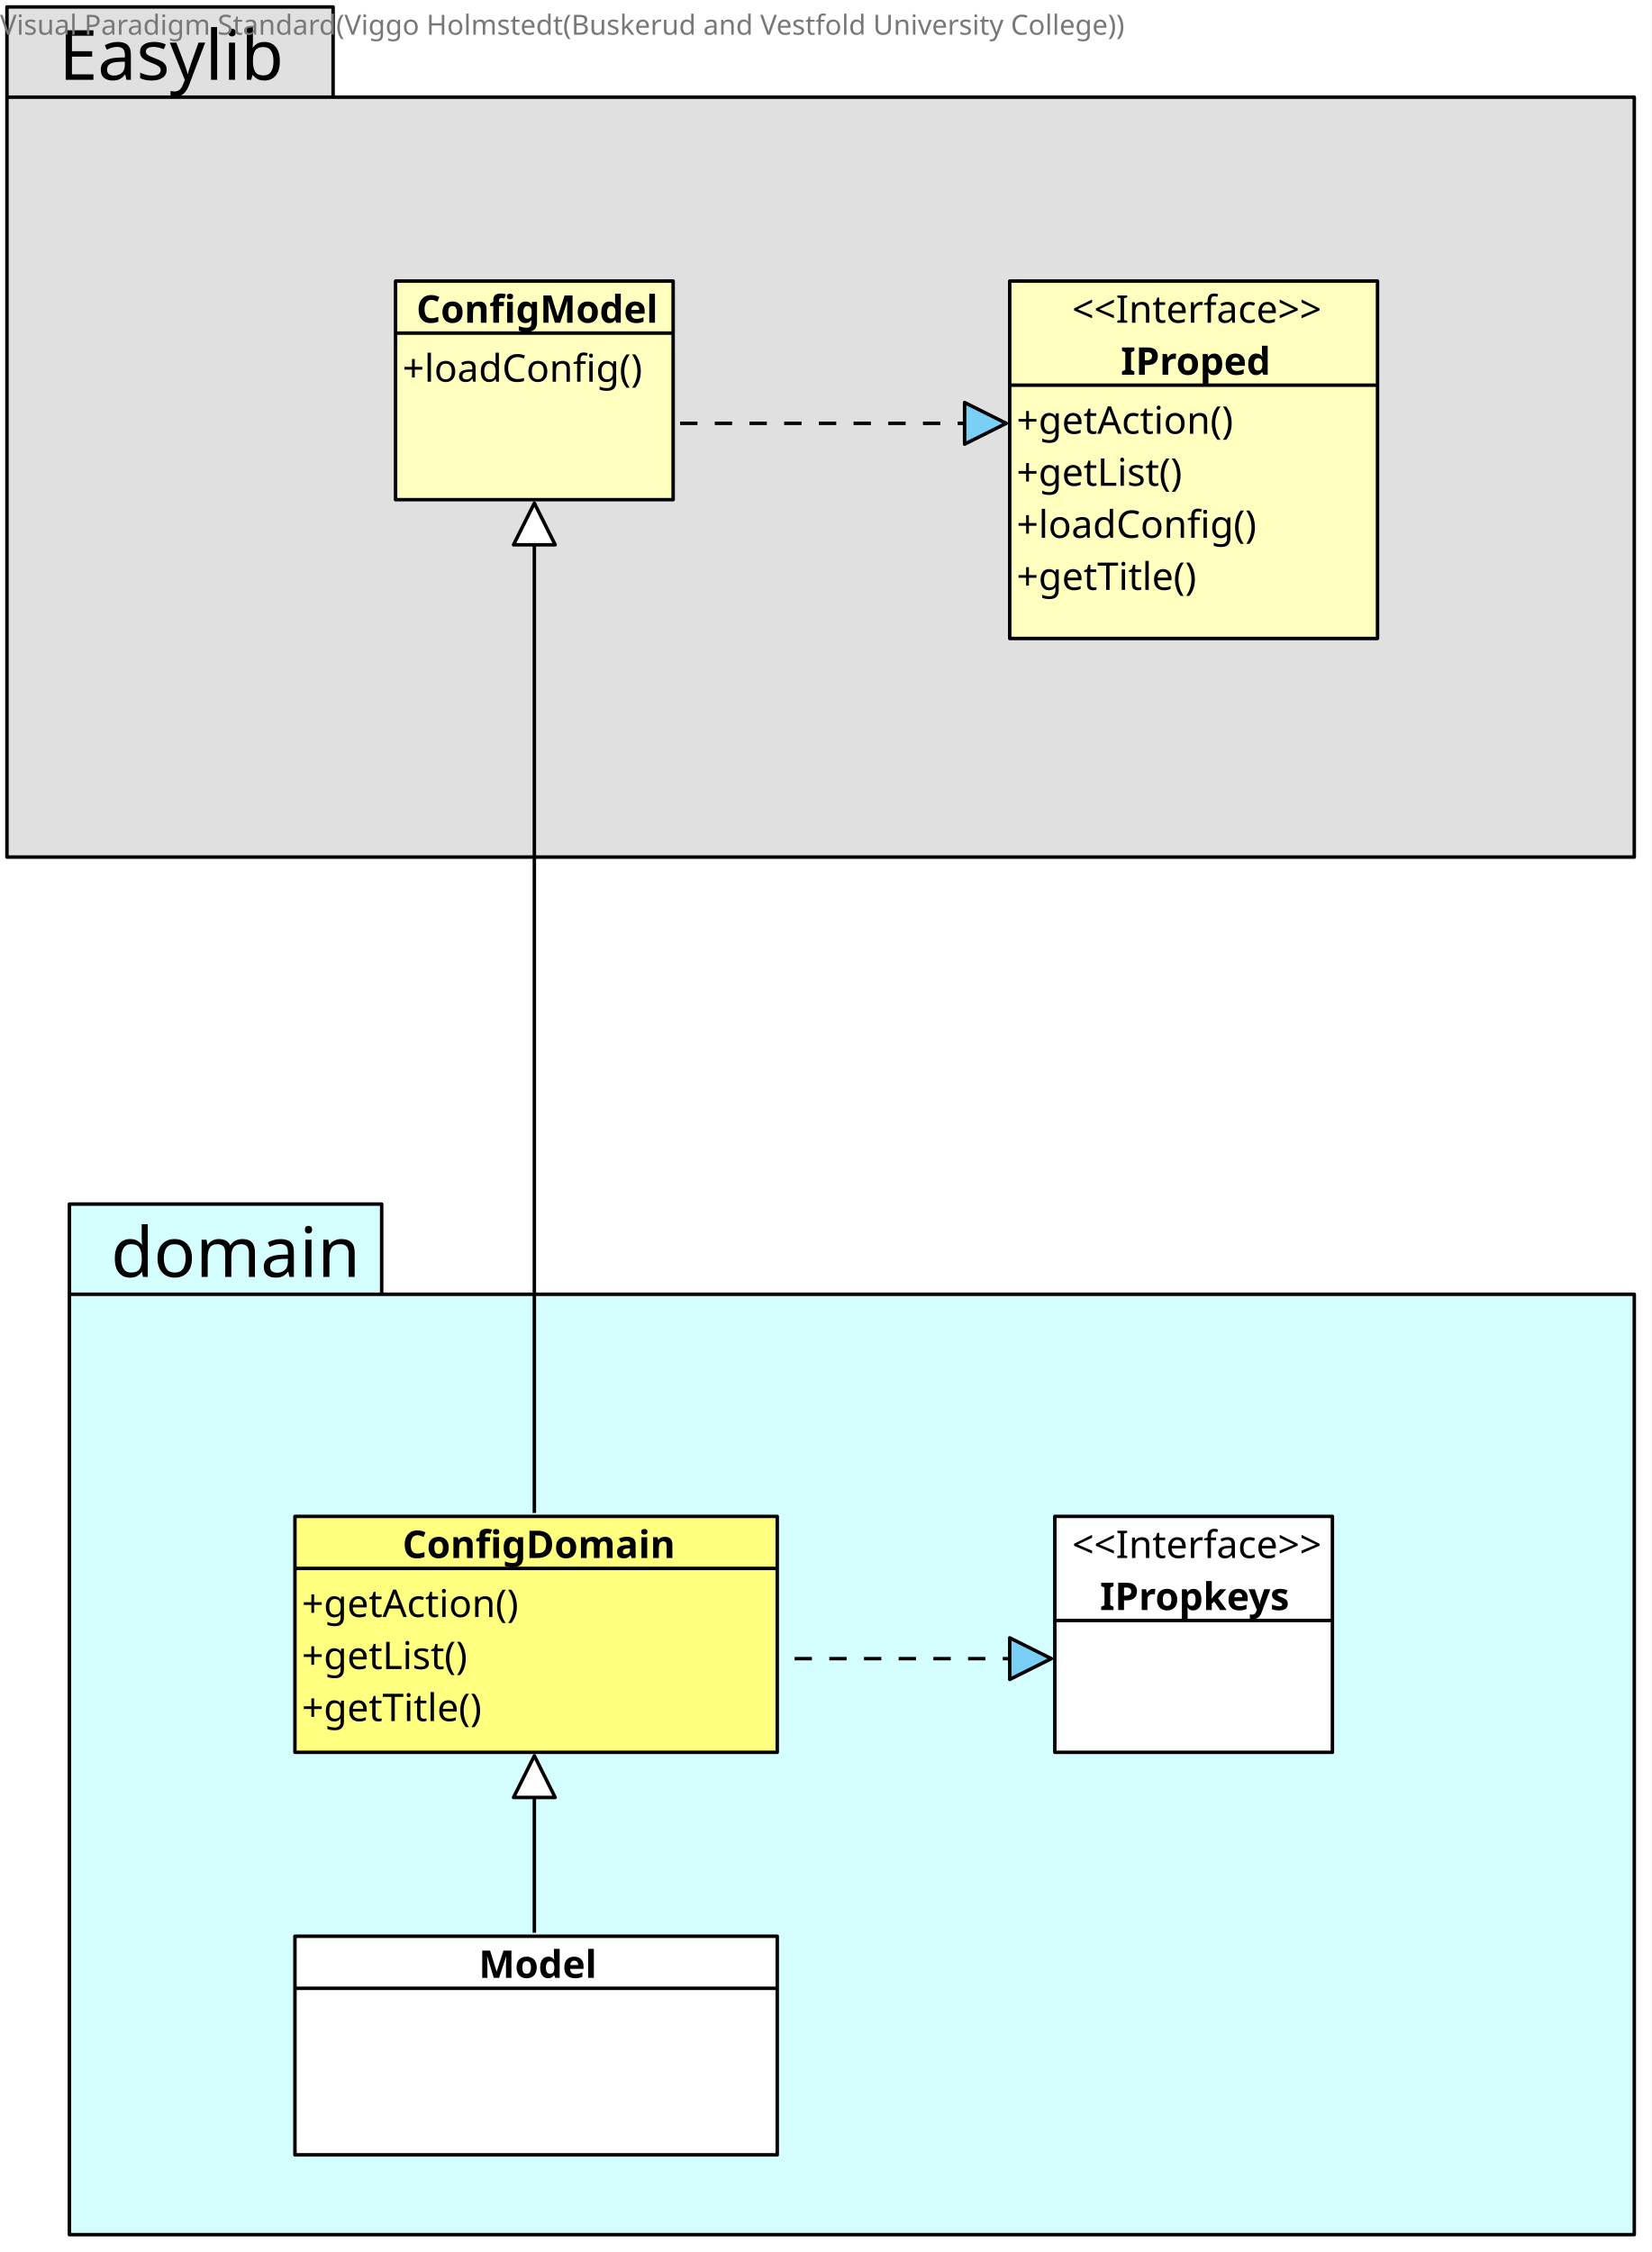
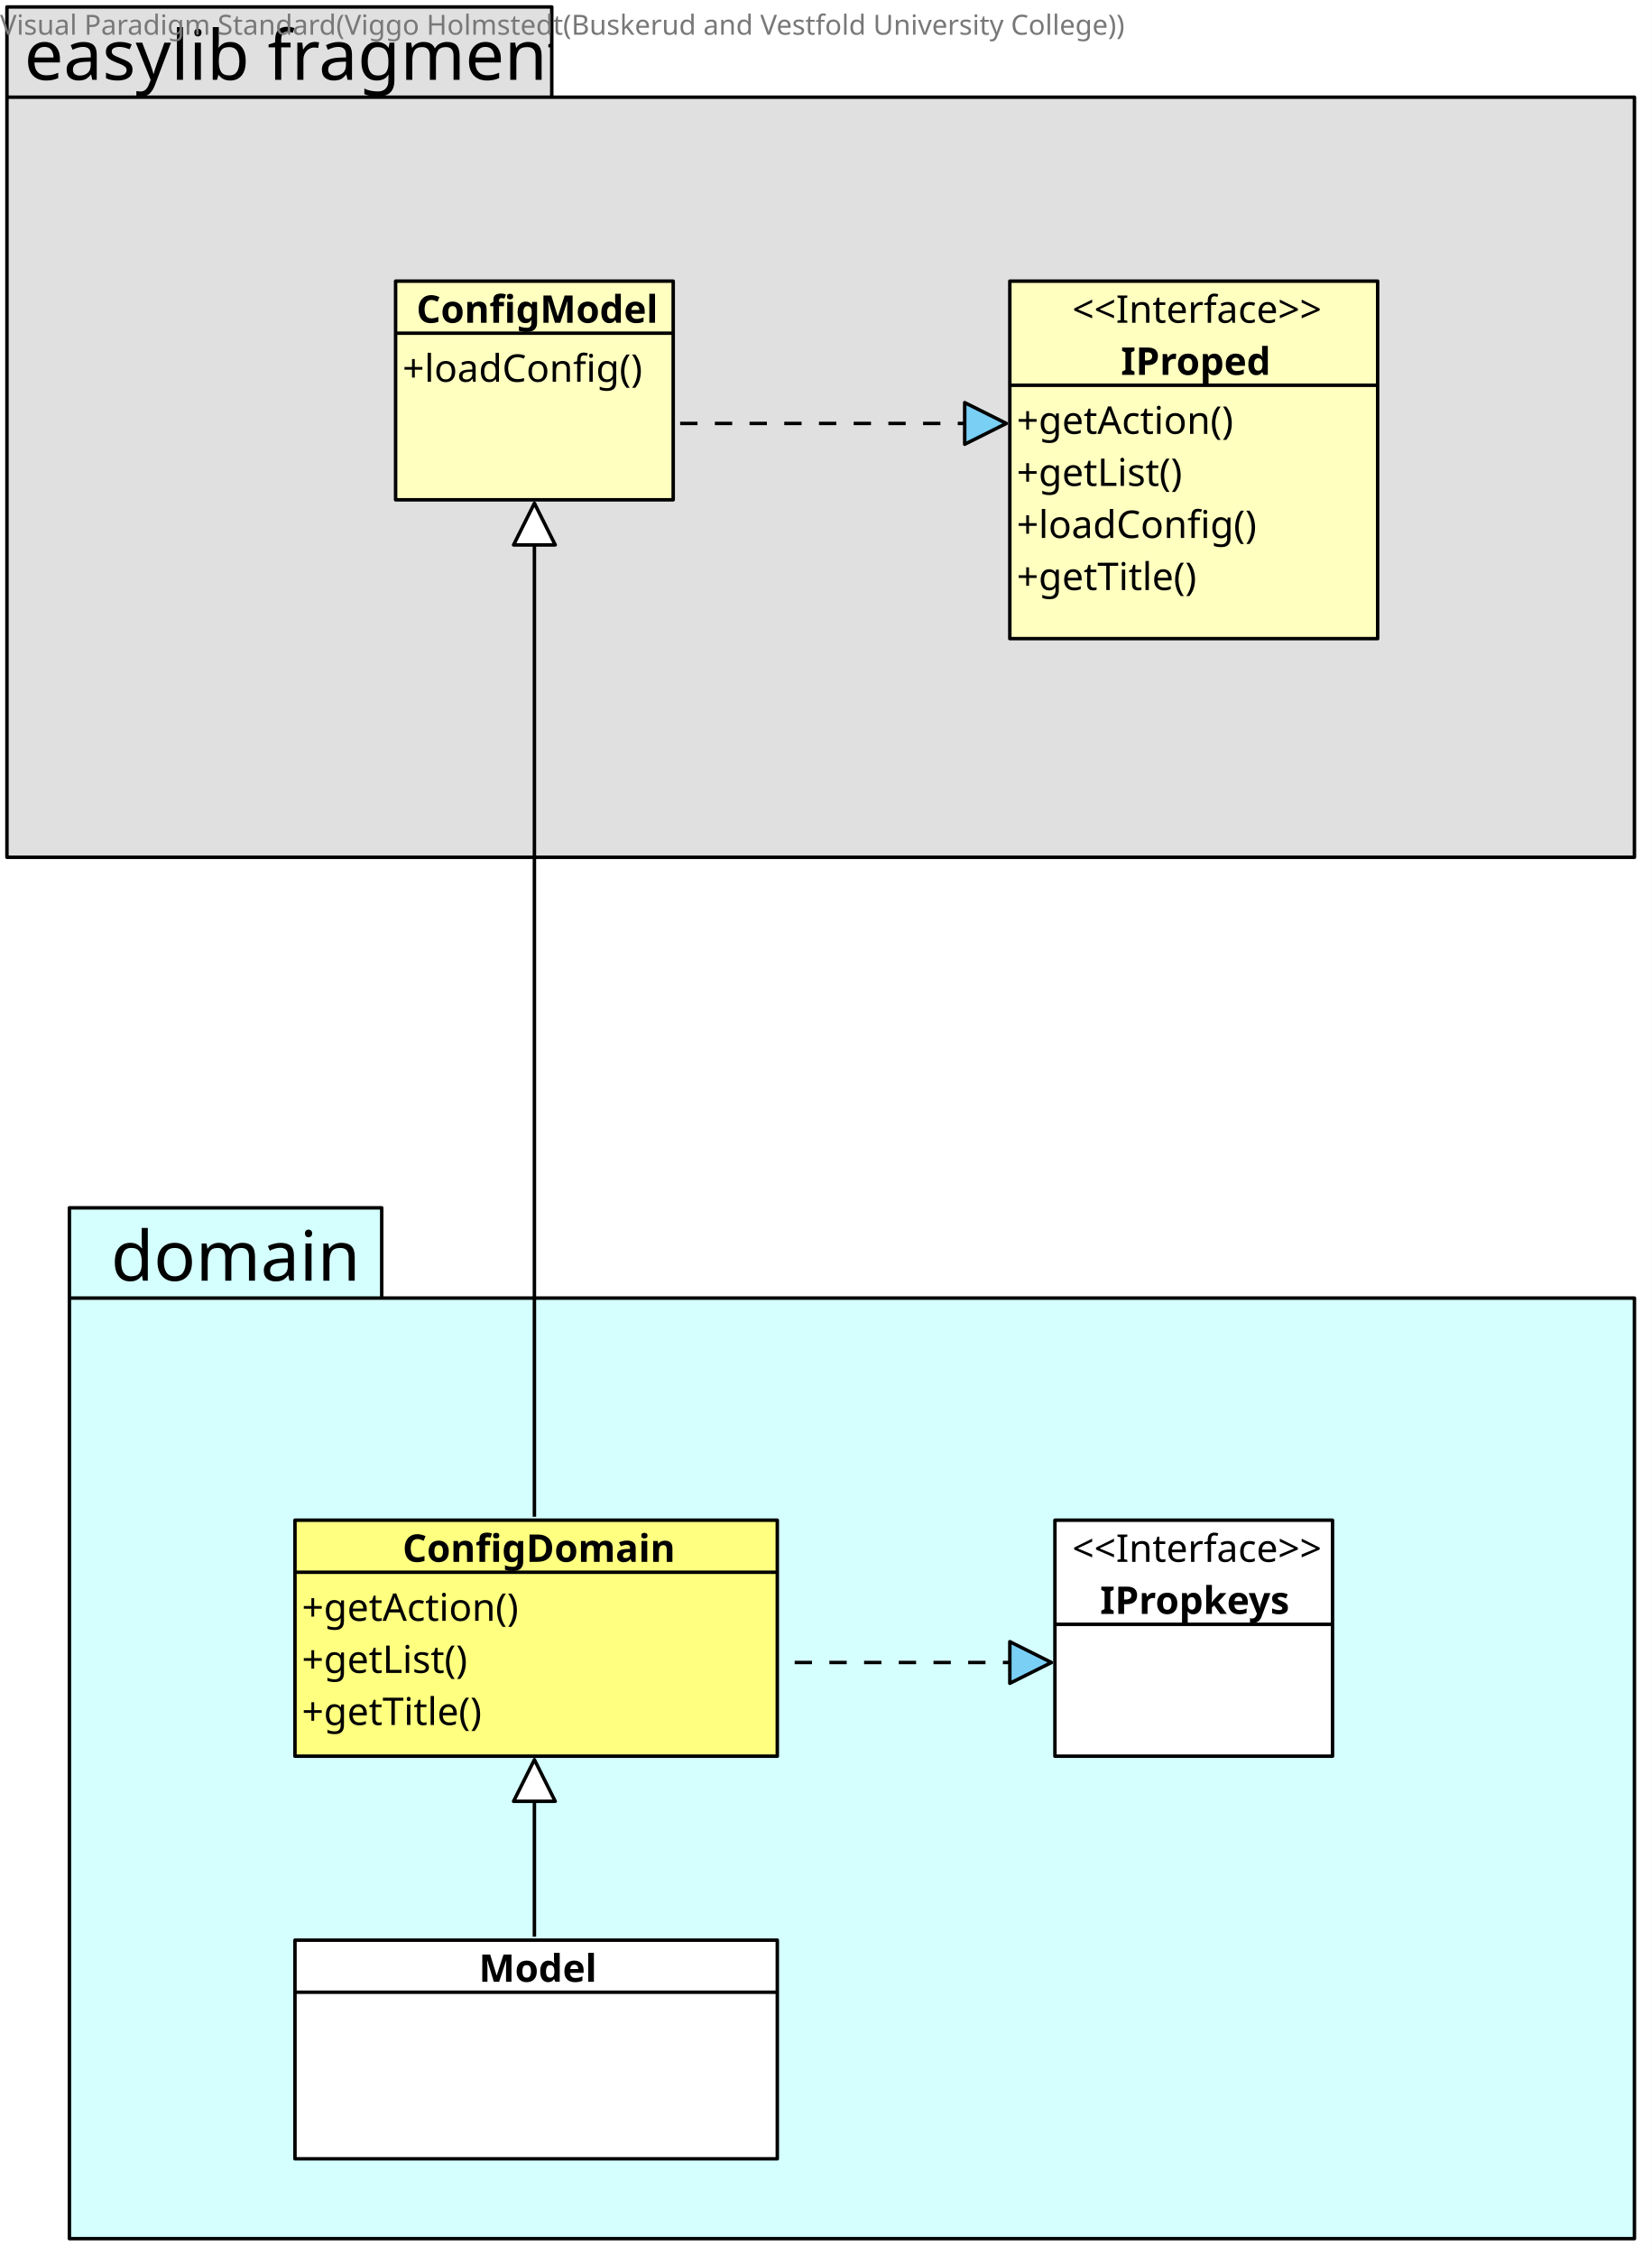
- <svg xmlns="http://www.w3.org/2000/svg" fill-opacity="0" color-rendering="auto" color-interpolation="auto" text-rendering="auto" stroke="rgb(0,0,0)" stroke-linecap="square" width="476" stroke-miterlimit="10" shape-rendering="auto" stroke-opacity="0" fill="rgb(0,0,0)" stroke-dasharray="none" font-weight="normal" stroke-width="1" height="649" font-family="'Dialog'" font-style="normal" stroke-linejoin="miter" font-size="12px" stroke-dashoffset="0" image-rendering="auto">
+ <svg xmlns="http://www.w3.org/2000/svg" fill-opacity="0" color-rendering="auto" color-interpolation="auto" text-rendering="auto" stroke="rgb(0,0,0)" stroke-linecap="square" width="476" stroke-miterlimit="10" shape-rendering="auto" stroke-opacity="0" fill="rgb(0,0,0)" stroke-dasharray="none" font-weight="normal" stroke-width="1" height="650" font-family="'Dialog'" font-style="normal" stroke-linejoin="miter" font-size="12px" stroke-dashoffset="0" image-rendering="auto">
  <defs id="genericDefs" />
  <g>
    <defs id="defs1">
      <clipPath clipPathUnits="userSpaceOnUse" id="clipPath1">
        <path d="M-7 -7 L481 -7 L481 257 L-7 257 L-7 -7 Z" />
      </clipPath>
      <clipPath clipPathUnits="userSpaceOnUse" id="clipPath2">
-         <path d="M0 0 L0 26 L94 26 L94 0 Z" />
+         <path d="M0 0 L0 26 L157 26 L157 0 Z" />
      </clipPath>
      <clipPath clipPathUnits="userSpaceOnUse" id="clipPath3">
        <path d="M-7 -7 L117 -7 L117 114 L-7 114 L-7 -7 Z" />
      </clipPath>
      <clipPath clipPathUnits="userSpaceOnUse" id="clipPath4">
+         <path d="M0 0 L0 73 L106 73 L106 0 Z" />
+       </clipPath>
+       <clipPath clipPathUnits="userSpaceOnUse" id="clipPath5">
        <path d="M0 0 L0 30 L106 30 L106 0 Z" />
-       </clipPath>
-       <clipPath clipPathUnits="userSpaceOnUse" id="clipPath5">
-         <path d="M0 0 L0 73 L106 73 L106 0 Z" />
      </clipPath>
      <clipPath clipPathUnits="userSpaceOnUse" id="clipPath6">
        <path d="M-7 -7 L463 -7 L463 309 L-7 309 L-7 -7 Z" />
      </clipPath>
      <clipPath clipPathUnits="userSpaceOnUse" id="clipPath7">
        <path d="M0 0 L0 26 L90 26 L90 0 Z" />
      </clipPath>
      <clipPath clipPathUnits="userSpaceOnUse" id="clipPath8">
        <path d="M-7 -7 L91 -7 L91 74 L-7 74 L-7 -7 Z" />
      </clipPath>
      <clipPath clipPathUnits="userSpaceOnUse" id="clipPath9">
        <path d="M0 0 L0 48 L80 48 L80 0 Z" />
      </clipPath>
      <clipPath clipPathUnits="userSpaceOnUse" id="clipPath10">
        <path d="M0 0 L0 15 L80 15 L80 0 Z" />
      </clipPath>
      <clipPath clipPathUnits="userSpaceOnUse" id="clipPath11">
        <path d="M-7 -7 L91 -7 L91 79 L-7 79 L-7 -7 Z" />
      </clipPath>
      <clipPath clipPathUnits="userSpaceOnUse" id="clipPath12">
        <path d="M0 0 L0 38 L80 38 L80 0 Z" />
      </clipPath>
      <clipPath clipPathUnits="userSpaceOnUse" id="clipPath13">
        <path d="M0 0 L0 30 L80 30 L80 0 Z" />
      </clipPath>
      <clipPath clipPathUnits="userSpaceOnUse" id="clipPath14">
        <path d="M-7 -7 L150 -7 L150 79 L-7 79 L-7 -7 Z" />
      </clipPath>
      <clipPath clipPathUnits="userSpaceOnUse" id="clipPath15">
        <path d="M0 0 L0 53 L139 53 L139 0 Z" />
      </clipPath>
      <clipPath clipPathUnits="userSpaceOnUse" id="clipPath16">
        <path d="M0 0 L0 15 L139 15 L139 0 Z" />
      </clipPath>
      <clipPath clipPathUnits="userSpaceOnUse" id="clipPath17">
        <path d="M-7 -7 L150 -7 L150 74 L-7 74 L-7 -7 Z" />
      </clipPath>
      <clipPath clipPathUnits="userSpaceOnUse" id="clipPath18">
        <path d="M0 0 L0 48 L139 48 L139 0 Z" />
      </clipPath>
      <clipPath clipPathUnits="userSpaceOnUse" id="clipPath19">
-         <path d="M0 0 L104 0 L104 395 L0 395 L0 0 Z" />
+         <path d="M0 0 L104 0 L104 396 L0 396 L0 0 Z" />
      </clipPath>
      <clipPath clipPathUnits="userSpaceOnUse" id="clipPath20">
-         <path d="M0 0 L0 395 L104 395 L104 0 Z" />
+         <path d="M0 0 L0 396 L104 396 L104 0 Z" />
      </clipPath>
      <clipPath clipPathUnits="userSpaceOnUse" id="clipPath21">
        <path d="M0 0 L182 0 L182 104 L0 104 L0 0 Z" />
      </clipPath>
      <clipPath clipPathUnits="userSpaceOnUse" id="clipPath22">
        <path d="M0 0 L0 104 L182 104 L182 0 Z" />
      </clipPath>
      <clipPath clipPathUnits="userSpaceOnUse" id="clipPath23">
        <path d="M0 0 L104 0 L104 155 L0 155 L0 0 Z" />
      </clipPath>
      <clipPath clipPathUnits="userSpaceOnUse" id="clipPath24">
        <path d="M0 0 L0 155 L104 155 L104 0 Z" />
      </clipPath>
      <clipPath clipPathUnits="userSpaceOnUse" id="clipPath25">
        <path d="M0 0 L199 0 L199 104 L0 104 L0 0 Z" />
      </clipPath>
      <clipPath clipPathUnits="userSpaceOnUse" id="clipPath26">
        <path d="M0 0 L0 104 L199 104 L199 0 Z" />
      </clipPath>
    </defs>
    <g fill="white" text-rendering="geometricPrecision" fill-opacity="1" stroke-opacity="1" stroke="white">
-       <rect x="0" width="476" height="649" y="0" stroke="none" />
+       <rect x="0" width="476" height="650" y="0" stroke="none" />
    </g>
    <g font-size="20px" transform="translate(2,2)" fill-opacity="1" fill="rgb(224,224,224)" text-rendering="geometricPrecision" image-rendering="optimizeQuality" font-family="sans-serif" stroke="rgb(224,224,224)" stroke-opacity="1">
-       <rect x="0" width="94" height="26" y="0" clip-path="url(#clipPath1)" stroke="none" />
+       <rect x="0" width="157" height="26" y="0" clip-path="url(#clipPath1)" stroke="none" />
      <rect x="0" width="469" height="219" y="26" clip-path="url(#clipPath1)" stroke="none" />
    </g>
    <g stroke-linecap="butt" font-size="20px" transform="translate(2,2)" fill-opacity="1" fill="black" text-rendering="geometricPrecision" image-rendering="optimizeQuality" font-family="sans-serif" stroke-linejoin="round" stroke="black" stroke-opacity="1" stroke-miterlimit="0">
-       <path fill="none" d="M0 26 L469 26 L469 245 L0 245 L0 0 L94 0 L94 26" clip-path="url(#clipPath1)" />
+       <path fill="none" d="M0 26 L469 26 L469 245 L0 245 L0 0 L157 0 L157 26" clip-path="url(#clipPath1)" />
    </g>
    <g font-size="20px" transform="translate(2,2)" fill-opacity="1" fill="black" text-rendering="geometricPrecision" image-rendering="optimizeQuality" font-family="sans-serif" stroke="black" stroke-opacity="1">
-       <text x="15" xml:space="preserve" y="21" clip-path="url(#clipPath2)" stroke="none">Easylib</text>
+       <text x="5" xml:space="preserve" y="21" clip-path="url(#clipPath2)" stroke="none">easylib fragment</text>
    </g>
    <g font-size="11px" transform="translate(291,81)" fill-opacity="1" fill="rgb(255,255,192)" text-rendering="geometricPrecision" image-rendering="optimizeQuality" font-family="sans-serif" stroke="rgb(255,255,192)" font-weight="bold" stroke-opacity="1">
      <rect x="0" width="106" height="103" y="0" clip-path="url(#clipPath3)" stroke="none" />
    </g>
    <g fill-opacity="1" text-rendering="geometricPrecision" stroke="black" stroke-linecap="butt" transform="translate(291,81)" stroke-miterlimit="0" stroke-opacity="1" fill="black" font-weight="bold" font-family="sans-serif" stroke-linejoin="round" font-size="11px" image-rendering="optimizeQuality">
      <rect fill="none" x="0" width="106" height="103" y="0" clip-path="url(#clipPath3)" />
      <line y2="30" fill="none" x1="0" clip-path="url(#clipPath3)" x2="106" y1="30" />
    </g>
+     <g font-size="11px" transform="matrix(1,0,0,1,291,111)" fill-opacity="1" fill="black" text-rendering="geometricPrecision" image-rendering="optimizeQuality" font-family="sans-serif" stroke="black" stroke-opacity="1">
+       <text x="2" xml:space="preserve" y="14" clip-path="url(#clipPath4)" stroke="none">+getAction()</text>
+     </g>
+     <g font-size="11px" transform="matrix(1,0,0,1,291,111)" fill-opacity="1" fill="black" text-rendering="geometricPrecision" image-rendering="optimizeQuality" font-family="sans-serif" stroke="black" stroke-opacity="1">
+       <text x="2" xml:space="preserve" y="29" clip-path="url(#clipPath4)" stroke="none">+getList()</text>
+     </g>
+     <g font-size="11px" transform="matrix(1,0,0,1,291,111)" fill-opacity="1" fill="black" text-rendering="geometricPrecision" image-rendering="optimizeQuality" font-family="sans-serif" stroke="black" stroke-opacity="1">
+       <text x="2" xml:space="preserve" y="44" clip-path="url(#clipPath4)" stroke="none">+loadConfig()</text>
+     </g>
+     <g font-size="11px" transform="matrix(1,0,0,1,291,111)" fill-opacity="1" fill="black" text-rendering="geometricPrecision" image-rendering="optimizeQuality" font-family="sans-serif" stroke="black" stroke-opacity="1">
+       <text x="2" xml:space="preserve" y="59" clip-path="url(#clipPath4)" stroke="none">+getTitle()</text>
+     </g>
    <g font-size="11px" transform="translate(291,81)" fill-opacity="1" fill="black" text-rendering="geometricPrecision" image-rendering="optimizeQuality" font-family="sans-serif" stroke="black" stroke-opacity="1">
-       <text x="18" xml:space="preserve" y="12" clip-path="url(#clipPath4)" stroke="none">&lt;&lt;Interface&gt;&gt;</text>
-       <text x="32" xml:space="preserve" y="27" clip-path="url(#clipPath4)" font-weight="bold" stroke="none">IProped</text>
-     </g>
-     <g font-size="11px" transform="matrix(1,0,0,1,291,111)" fill-opacity="1" fill="black" text-rendering="geometricPrecision" image-rendering="optimizeQuality" font-family="sans-serif" stroke="black" stroke-opacity="1">
-       <text x="2" xml:space="preserve" y="14" clip-path="url(#clipPath5)" stroke="none">+getAction()</text>
-     </g>
-     <g font-size="11px" transform="matrix(1,0,0,1,291,111)" fill-opacity="1" fill="black" text-rendering="geometricPrecision" image-rendering="optimizeQuality" font-family="sans-serif" stroke="black" stroke-opacity="1">
-       <text x="2" xml:space="preserve" y="29" clip-path="url(#clipPath5)" stroke="none">+getList()</text>
-     </g>
-     <g font-size="11px" transform="matrix(1,0,0,1,291,111)" fill-opacity="1" fill="black" text-rendering="geometricPrecision" image-rendering="optimizeQuality" font-family="sans-serif" stroke="black" stroke-opacity="1">
-       <text x="2" xml:space="preserve" y="44" clip-path="url(#clipPath5)" stroke="none">+loadConfig()</text>
-     </g>
-     <g font-size="11px" transform="matrix(1,0,0,1,291,111)" fill-opacity="1" fill="black" text-rendering="geometricPrecision" image-rendering="optimizeQuality" font-family="sans-serif" stroke="black" stroke-opacity="1">
-       <text x="2" xml:space="preserve" y="59" clip-path="url(#clipPath5)" stroke="none">+getTitle()</text>
-     </g>
-     <g font-size="20px" transform="translate(20,347)" fill-opacity="0.671" fill="rgb(192,255,255)" text-rendering="geometricPrecision" image-rendering="optimizeQuality" font-family="sans-serif" stroke="rgb(192,255,255)" stroke-opacity="0.671">
+       <text x="18" xml:space="preserve" y="12" clip-path="url(#clipPath5)" stroke="none">&lt;&lt;Interface&gt;&gt;</text>
+       <text x="32" xml:space="preserve" y="27" clip-path="url(#clipPath5)" font-weight="bold" stroke="none">IProped</text>
+     </g>
+     <g font-size="20px" transform="translate(20,348)" fill-opacity="0.671" fill="rgb(192,255,255)" text-rendering="geometricPrecision" image-rendering="optimizeQuality" font-family="sans-serif" stroke="rgb(192,255,255)" stroke-opacity="0.671">
      <rect x="0" width="90" height="26" y="0" clip-path="url(#clipPath6)" stroke="none" />
      <rect x="0" width="451" height="271" y="26" clip-path="url(#clipPath6)" stroke="none" />
    </g>
-     <g stroke-linecap="butt" font-size="20px" transform="translate(20,347)" fill-opacity="1" fill="black" text-rendering="geometricPrecision" image-rendering="optimizeQuality" font-family="sans-serif" stroke-linejoin="round" stroke="black" stroke-opacity="1" stroke-miterlimit="0">
+     <g stroke-linecap="butt" font-size="20px" transform="translate(20,348)" fill-opacity="1" fill="black" text-rendering="geometricPrecision" image-rendering="optimizeQuality" font-family="sans-serif" stroke-linejoin="round" stroke="black" stroke-opacity="1" stroke-miterlimit="0">
      <path fill="none" d="M0 26 L451 26 L451 297 L0 297 L0 0 L90 0 L90 26" clip-path="url(#clipPath6)" />
    </g>
-     <g font-size="20px" transform="translate(20,347)" fill-opacity="1" fill="black" text-rendering="geometricPrecision" image-rendering="optimizeQuality" font-family="sans-serif" stroke="black" stroke-opacity="1">
+     <g font-size="20px" transform="translate(20,348)" fill-opacity="1" fill="black" text-rendering="geometricPrecision" image-rendering="optimizeQuality" font-family="sans-serif" stroke="black" stroke-opacity="1">
      <text x="12" xml:space="preserve" y="21" clip-path="url(#clipPath7)" stroke="none">domain</text>
    </g>
    <g font-size="11px" transform="translate(114,81)" fill-opacity="1" fill="rgb(255,255,192)" text-rendering="geometricPrecision" image-rendering="optimizeQuality" font-family="sans-serif" stroke="rgb(255,255,192)" font-weight="bold" stroke-opacity="1">
      <rect x="0" width="80" height="63" y="0" clip-path="url(#clipPath8)" stroke="none" />
    </g>
    <g fill-opacity="1" text-rendering="geometricPrecision" stroke="black" stroke-linecap="butt" transform="translate(114,81)" stroke-miterlimit="0" stroke-opacity="1" fill="black" font-weight="bold" font-family="sans-serif" stroke-linejoin="round" font-size="11px" image-rendering="optimizeQuality">
      <rect fill="none" x="0" width="80" height="63" y="0" clip-path="url(#clipPath8)" />
      <line y2="15" fill="none" x1="0" clip-path="url(#clipPath8)" x2="80" y1="15" />
    </g>
    <g font-size="11px" transform="matrix(1,0,0,1,114,96)" fill-opacity="1" fill="black" text-rendering="geometricPrecision" image-rendering="optimizeQuality" font-family="sans-serif" stroke="black" stroke-opacity="1">
      <text x="2" xml:space="preserve" y="14" clip-path="url(#clipPath9)" stroke="none">+loadConfig()</text>
    </g>
    <g font-size="11px" transform="translate(114,81)" fill-opacity="1" fill="black" text-rendering="geometricPrecision" image-rendering="optimizeQuality" font-family="sans-serif" stroke="black" font-weight="bold" stroke-opacity="1">
      <text x="6" xml:space="preserve" y="12" clip-path="url(#clipPath10)" stroke="none">ConfigModel</text>
    </g>
-     <g font-size="11px" transform="translate(304,437)" fill-opacity="1" fill="white" text-rendering="geometricPrecision" image-rendering="optimizeQuality" font-family="sans-serif" stroke="white" font-weight="bold" stroke-opacity="1">
+     <g font-size="11px" transform="translate(304,438)" fill-opacity="1" fill="white" text-rendering="geometricPrecision" image-rendering="optimizeQuality" font-family="sans-serif" stroke="white" font-weight="bold" stroke-opacity="1">
      <rect x="0" width="80" height="68" y="0" clip-path="url(#clipPath11)" stroke="none" />
    </g>
-     <g fill-opacity="1" text-rendering="geometricPrecision" stroke="black" stroke-linecap="butt" transform="translate(304,437)" stroke-miterlimit="0" stroke-opacity="1" fill="black" font-weight="bold" font-family="sans-serif" stroke-linejoin="round" font-size="11px" image-rendering="optimizeQuality">
+     <g fill-opacity="1" text-rendering="geometricPrecision" stroke="black" stroke-linecap="butt" transform="translate(304,438)" stroke-miterlimit="0" stroke-opacity="1" fill="black" font-weight="bold" font-family="sans-serif" stroke-linejoin="round" font-size="11px" image-rendering="optimizeQuality">
      <rect fill="none" x="0" width="80" height="68" y="0" clip-path="url(#clipPath11)" />
      <line y2="30" fill="none" x1="0" clip-path="url(#clipPath11)" x2="80" y1="30" />
    </g>
-     <g font-size="11px" transform="translate(304,437)" fill-opacity="1" fill="black" text-rendering="geometricPrecision" image-rendering="optimizeQuality" font-family="sans-serif" stroke="black" stroke-opacity="1">
+     <g font-size="11px" transform="translate(304,438)" fill-opacity="1" fill="black" text-rendering="geometricPrecision" image-rendering="optimizeQuality" font-family="sans-serif" stroke="black" stroke-opacity="1">
      <text x="5" xml:space="preserve" y="12" clip-path="url(#clipPath13)" stroke="none">&lt;&lt;Interface&gt;&gt;</text>
      <text x="13" xml:space="preserve" y="27" clip-path="url(#clipPath13)" font-weight="bold" stroke="none">IPropkeys</text>
    </g>
-     <g font-size="11px" transform="translate(85,437)" fill-opacity="1" fill="rgb(255,255,128)" text-rendering="geometricPrecision" image-rendering="optimizeQuality" font-family="sans-serif" stroke="rgb(255,255,128)" font-weight="bold" stroke-opacity="1">
+     <g font-size="11px" transform="translate(85,438)" fill-opacity="1" fill="rgb(255,255,128)" text-rendering="geometricPrecision" image-rendering="optimizeQuality" font-family="sans-serif" stroke="rgb(255,255,128)" font-weight="bold" stroke-opacity="1">
      <rect x="0" width="139" height="68" y="0" clip-path="url(#clipPath14)" stroke="none" />
    </g>
-     <g fill-opacity="1" text-rendering="geometricPrecision" stroke="black" stroke-linecap="butt" transform="translate(85,437)" stroke-miterlimit="0" stroke-opacity="1" fill="black" font-weight="bold" font-family="sans-serif" stroke-linejoin="round" font-size="11px" image-rendering="optimizeQuality">
+     <g fill-opacity="1" text-rendering="geometricPrecision" stroke="black" stroke-linecap="butt" transform="translate(85,438)" stroke-miterlimit="0" stroke-opacity="1" fill="black" font-weight="bold" font-family="sans-serif" stroke-linejoin="round" font-size="11px" image-rendering="optimizeQuality">
      <rect fill="none" x="0" width="139" height="68" y="0" clip-path="url(#clipPath14)" />
      <line y2="15" fill="none" x1="0" clip-path="url(#clipPath14)" x2="139" y1="15" />
    </g>
-     <g font-size="11px" transform="matrix(1,0,0,1,85,452)" fill-opacity="1" fill="black" text-rendering="geometricPrecision" image-rendering="optimizeQuality" font-family="sans-serif" stroke="black" stroke-opacity="1">
+     <g font-size="11px" transform="matrix(1,0,0,1,85,453)" fill-opacity="1" fill="black" text-rendering="geometricPrecision" image-rendering="optimizeQuality" font-family="sans-serif" stroke="black" stroke-opacity="1">
      <text x="2" xml:space="preserve" y="14" clip-path="url(#clipPath15)" stroke="none">+getAction()</text>
    </g>
-     <g font-size="11px" transform="matrix(1,0,0,1,85,452)" fill-opacity="1" fill="black" text-rendering="geometricPrecision" image-rendering="optimizeQuality" font-family="sans-serif" stroke="black" stroke-opacity="1">
+     <g font-size="11px" transform="matrix(1,0,0,1,85,453)" fill-opacity="1" fill="black" text-rendering="geometricPrecision" image-rendering="optimizeQuality" font-family="sans-serif" stroke="black" stroke-opacity="1">
      <text x="2" xml:space="preserve" y="29" clip-path="url(#clipPath15)" stroke="none">+getList()</text>
    </g>
-     <g font-size="11px" transform="matrix(1,0,0,1,85,452)" fill-opacity="1" fill="black" text-rendering="geometricPrecision" image-rendering="optimizeQuality" font-family="sans-serif" stroke="black" stroke-opacity="1">
+     <g font-size="11px" transform="matrix(1,0,0,1,85,453)" fill-opacity="1" fill="black" text-rendering="geometricPrecision" image-rendering="optimizeQuality" font-family="sans-serif" stroke="black" stroke-opacity="1">
      <text x="2" xml:space="preserve" y="44" clip-path="url(#clipPath15)" stroke="none">+getTitle()</text>
    </g>
-     <g font-size="11px" transform="translate(85,437)" fill-opacity="1" fill="black" text-rendering="geometricPrecision" image-rendering="optimizeQuality" font-family="sans-serif" stroke="black" font-weight="bold" stroke-opacity="1">
+     <g font-size="11px" transform="translate(85,438)" fill-opacity="1" fill="black" text-rendering="geometricPrecision" image-rendering="optimizeQuality" font-family="sans-serif" stroke="black" font-weight="bold" stroke-opacity="1">
      <text x="31" xml:space="preserve" y="12" clip-path="url(#clipPath16)" stroke="none">ConfigDomain</text>
    </g>
-     <g font-size="11px" transform="translate(85,558)" fill-opacity="1" fill="white" text-rendering="geometricPrecision" image-rendering="optimizeQuality" font-family="sans-serif" stroke="white" font-weight="bold" stroke-opacity="1">
+     <g font-size="11px" transform="translate(85,559)" fill-opacity="1" fill="white" text-rendering="geometricPrecision" image-rendering="optimizeQuality" font-family="sans-serif" stroke="white" font-weight="bold" stroke-opacity="1">
      <rect x="0" width="139" height="63" y="0" clip-path="url(#clipPath17)" stroke="none" />
    </g>
-     <g fill-opacity="1" text-rendering="geometricPrecision" stroke="black" stroke-linecap="butt" transform="translate(85,558)" stroke-miterlimit="0" stroke-opacity="1" fill="black" font-weight="bold" font-family="sans-serif" stroke-linejoin="round" font-size="11px" image-rendering="optimizeQuality">
+     <g fill-opacity="1" text-rendering="geometricPrecision" stroke="black" stroke-linecap="butt" transform="translate(85,559)" stroke-miterlimit="0" stroke-opacity="1" fill="black" font-weight="bold" font-family="sans-serif" stroke-linejoin="round" font-size="11px" image-rendering="optimizeQuality">
      <rect fill="none" x="0" width="139" height="63" y="0" clip-path="url(#clipPath17)" />
      <line y2="15" fill="none" x1="0" clip-path="url(#clipPath17)" x2="139" y1="15" />
    </g>
-     <g font-size="11px" transform="translate(85,558)" fill-opacity="1" fill="black" text-rendering="geometricPrecision" image-rendering="optimizeQuality" font-family="sans-serif" stroke="black" font-weight="bold" stroke-opacity="1">
+     <g font-size="11px" transform="translate(85,559)" fill-opacity="1" fill="black" text-rendering="geometricPrecision" image-rendering="optimizeQuality" font-family="sans-serif" stroke="black" font-weight="bold" stroke-opacity="1">
      <text x="53" xml:space="preserve" y="12" clip-path="url(#clipPath16)" stroke="none">Model</text>
    </g>
    <g stroke-linecap="butt" font-size="11px" transform="translate(104,95)" fill-opacity="1" fill="black" text-rendering="geometricPrecision" image-rendering="optimizeQuality" font-family="sans-serif" stroke-linejoin="round" stroke="black" stroke-opacity="1">
-       <line y2="341" fill="none" x1="50" clip-path="url(#clipPath20)" x2="50" y1="50" />
+       <line y2="342" fill="none" x1="50" clip-path="url(#clipPath20)" x2="50" y1="50" />
      <polygon fill="white" clip-path="url(#clipPath20)" points=" 50 50 44 62 56 62" stroke="none" />
      <polygon fill="none" points=" 50 50 44 62 56 62" clip-path="url(#clipPath20)" />
    </g>
-     <g fill-opacity="1" text-rendering="geometricPrecision" stroke="black" stroke-linecap="butt" transform="translate(175,428)" stroke-opacity="1" fill="black" stroke-dasharray="5" font-family="sans-serif" stroke-linejoin="round" font-size="11px" stroke-dashoffset="1" image-rendering="optimizeQuality">
+     <g fill-opacity="1" text-rendering="geometricPrecision" stroke="black" stroke-linecap="butt" transform="translate(175,429)" stroke-opacity="1" fill="black" stroke-dasharray="5" font-family="sans-serif" stroke-linejoin="round" font-size="11px" stroke-dashoffset="1" image-rendering="optimizeQuality">
      <line y2="50" fill="none" x1="128" clip-path="url(#clipPath22)" x2="50" y1="50" />
    </g>
-     <g stroke-linecap="butt" font-size="11px" transform="translate(175,428)" fill-opacity="1" fill="rgb(122,207,245)" text-rendering="geometricPrecision" image-rendering="optimizeQuality" font-family="sans-serif" stroke-linejoin="round" stroke="rgb(122,207,245)" stroke-opacity="1">
+     <g stroke-linecap="butt" font-size="11px" transform="translate(175,429)" fill-opacity="1" fill="rgb(122,207,245)" text-rendering="geometricPrecision" image-rendering="optimizeQuality" font-family="sans-serif" stroke-linejoin="round" stroke="rgb(122,207,245)" stroke-opacity="1">
      <polygon points=" 128 50 116 44 116 56" stroke="none" clip-path="url(#clipPath22)" />
      <polygon fill="none" clip-path="url(#clipPath22)" points=" 128 50 116 44 116 56" stroke="black" />
    </g>
-     <g stroke-linecap="butt" font-size="11px" transform="translate(104,456)" fill-opacity="1" fill="black" text-rendering="geometricPrecision" image-rendering="optimizeQuality" font-family="sans-serif" stroke-linejoin="round" stroke="black" stroke-opacity="1">
+     <g stroke-linecap="butt" font-size="11px" transform="translate(104,457)" fill-opacity="1" fill="black" text-rendering="geometricPrecision" image-rendering="optimizeQuality" font-family="sans-serif" stroke-linejoin="round" stroke="black" stroke-opacity="1">
      <line y2="101" fill="none" x1="50" clip-path="url(#clipPath24)" x2="50" y1="50" />
      <polygon fill="white" clip-path="url(#clipPath24)" points=" 50 50 44 62 56 62" stroke="none" />
      <polygon fill="none" points=" 50 50 44 62 56 62" clip-path="url(#clipPath24)" />
    </g>
    <g fill-opacity="1" text-rendering="geometricPrecision" stroke="black" stroke-linecap="butt" transform="translate(145,72)" stroke-opacity="1" fill="black" stroke-dasharray="5" font-family="sans-serif" stroke-linejoin="round" font-size="11px" stroke-dashoffset="1" image-rendering="optimizeQuality">
      <line y2="50" fill="none" x1="145" clip-path="url(#clipPath26)" x2="50" y1="50" />
    </g>
    <g stroke-linecap="butt" font-size="11px" transform="translate(145,72)" fill-opacity="1" fill="rgb(122,207,245)" text-rendering="geometricPrecision" image-rendering="optimizeQuality" font-family="sans-serif" stroke-linejoin="round" stroke="rgb(122,207,245)" stroke-opacity="1">
      <polygon points=" 145 50 133 44 133 56" stroke="none" clip-path="url(#clipPath26)" />
      <polygon fill="none" clip-path="url(#clipPath26)" points=" 145 50 133 44 133 56" stroke="black" />
    </g>
    <g font-size="8px" fill-opacity="1" fill="rgb(120,120,120)" text-rendering="geometricPrecision" image-rendering="optimizeQuality" stroke="rgb(120,120,120)" stroke-opacity="1">
      <text x="0" xml:space="preserve" y="10" stroke="none">Visual Paradigm Standard(Viggo Holmstedt(Buskerud and Vestfold University College))</text>
    </g>
  </g>
</svg>
